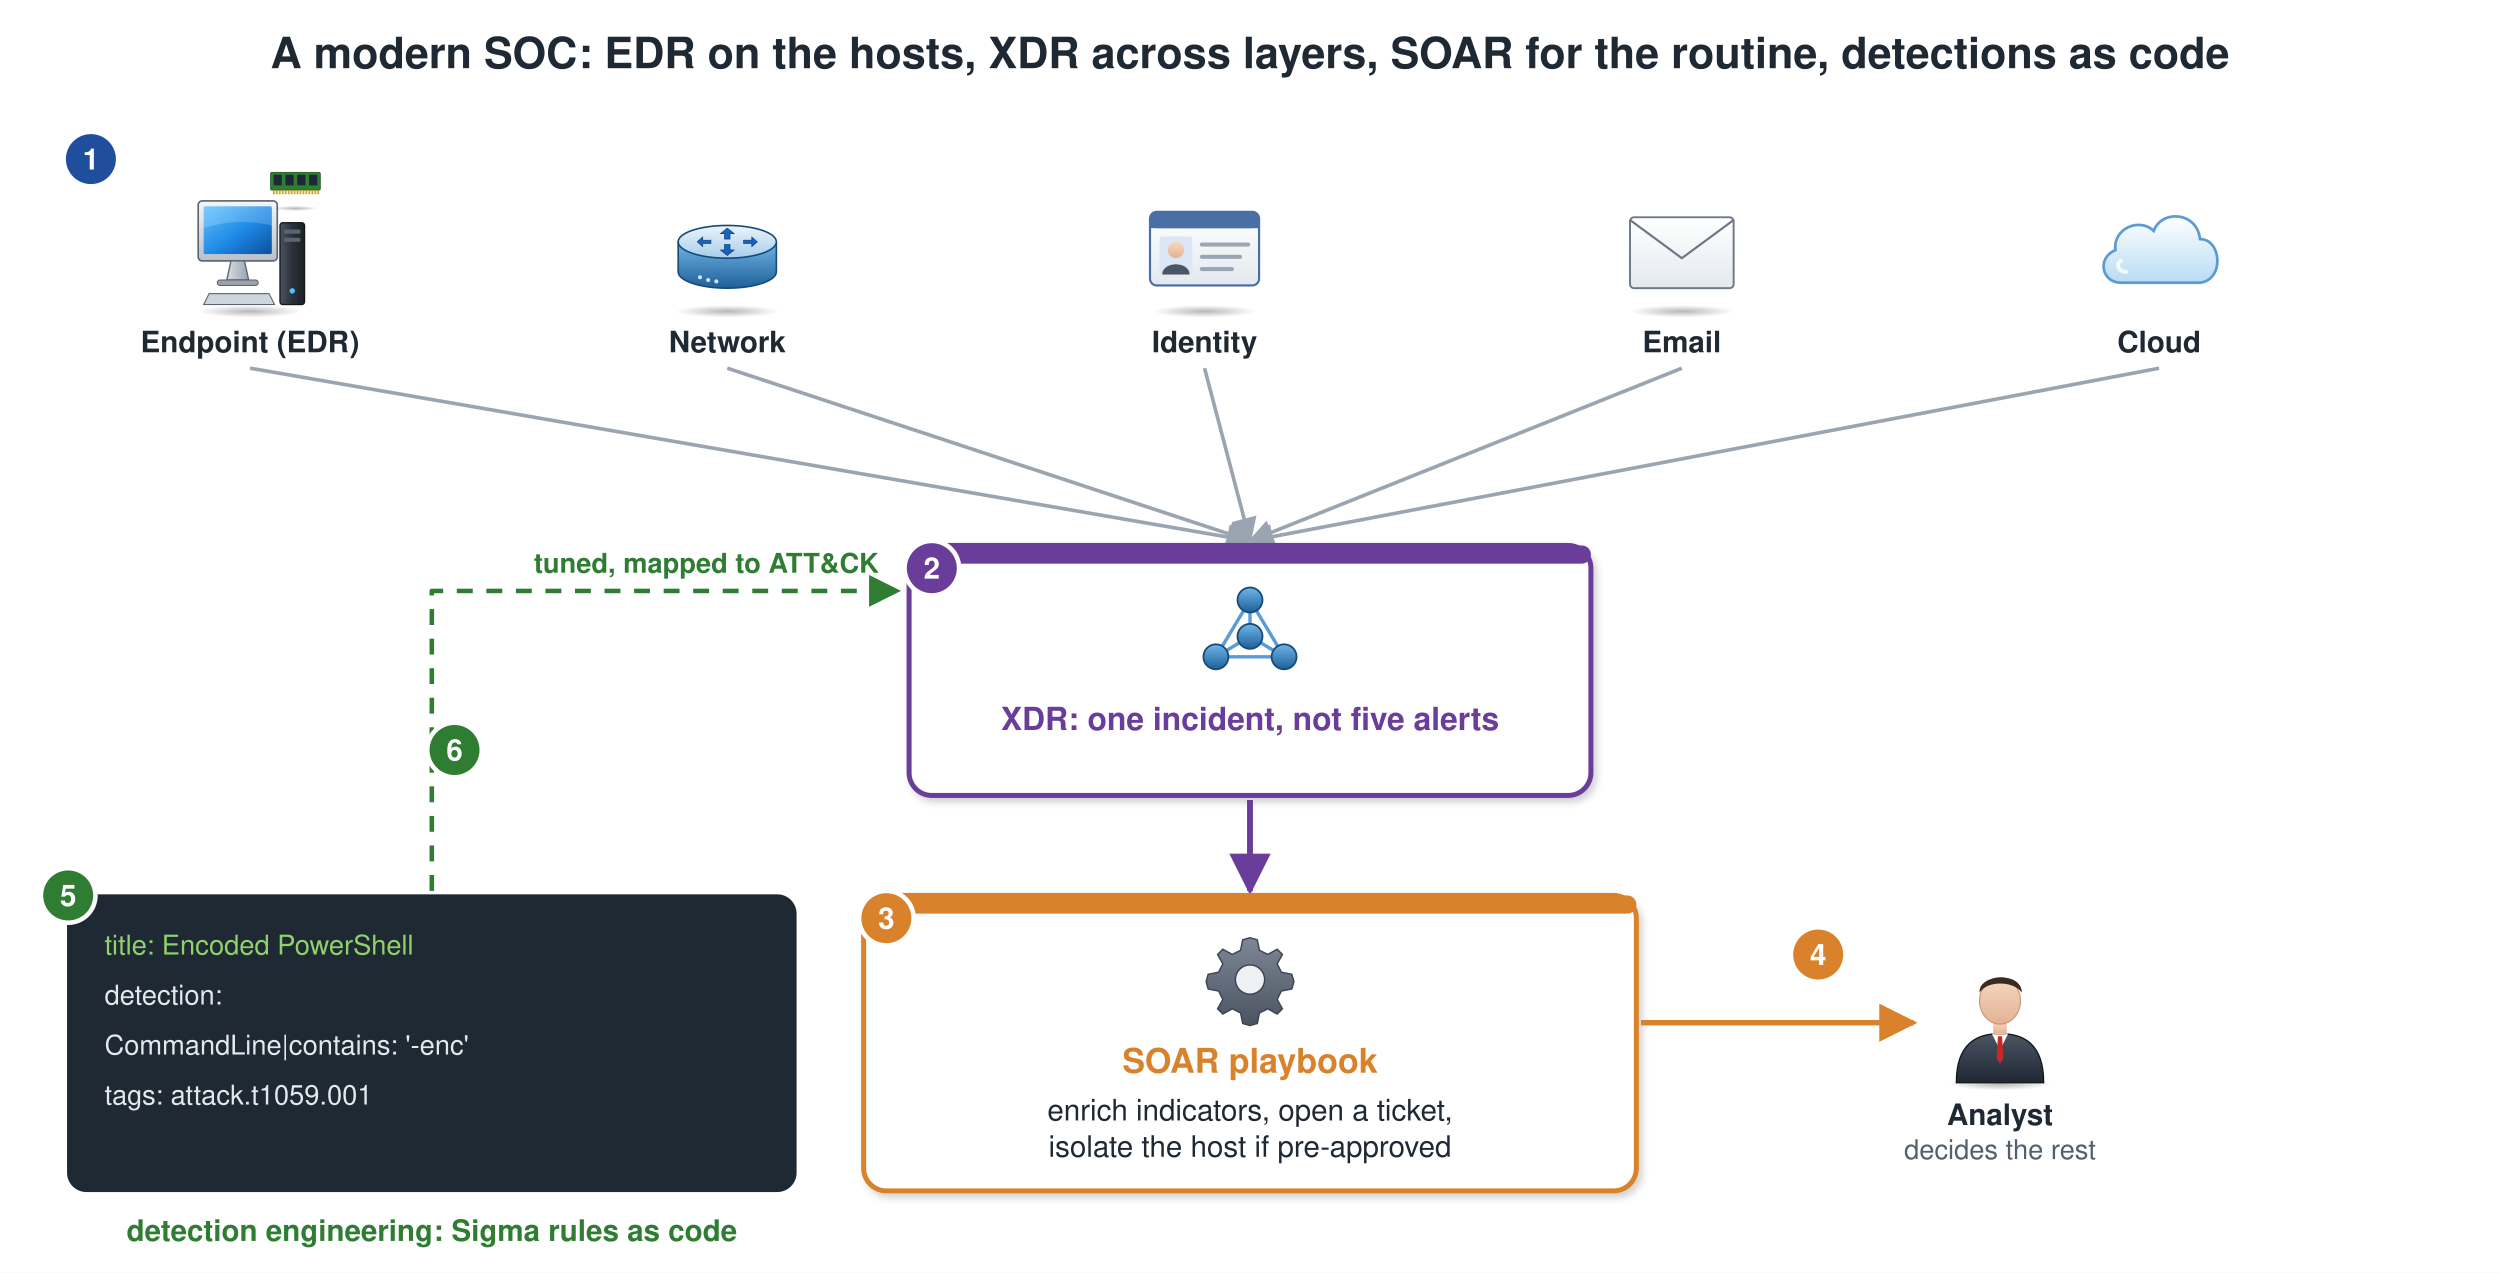
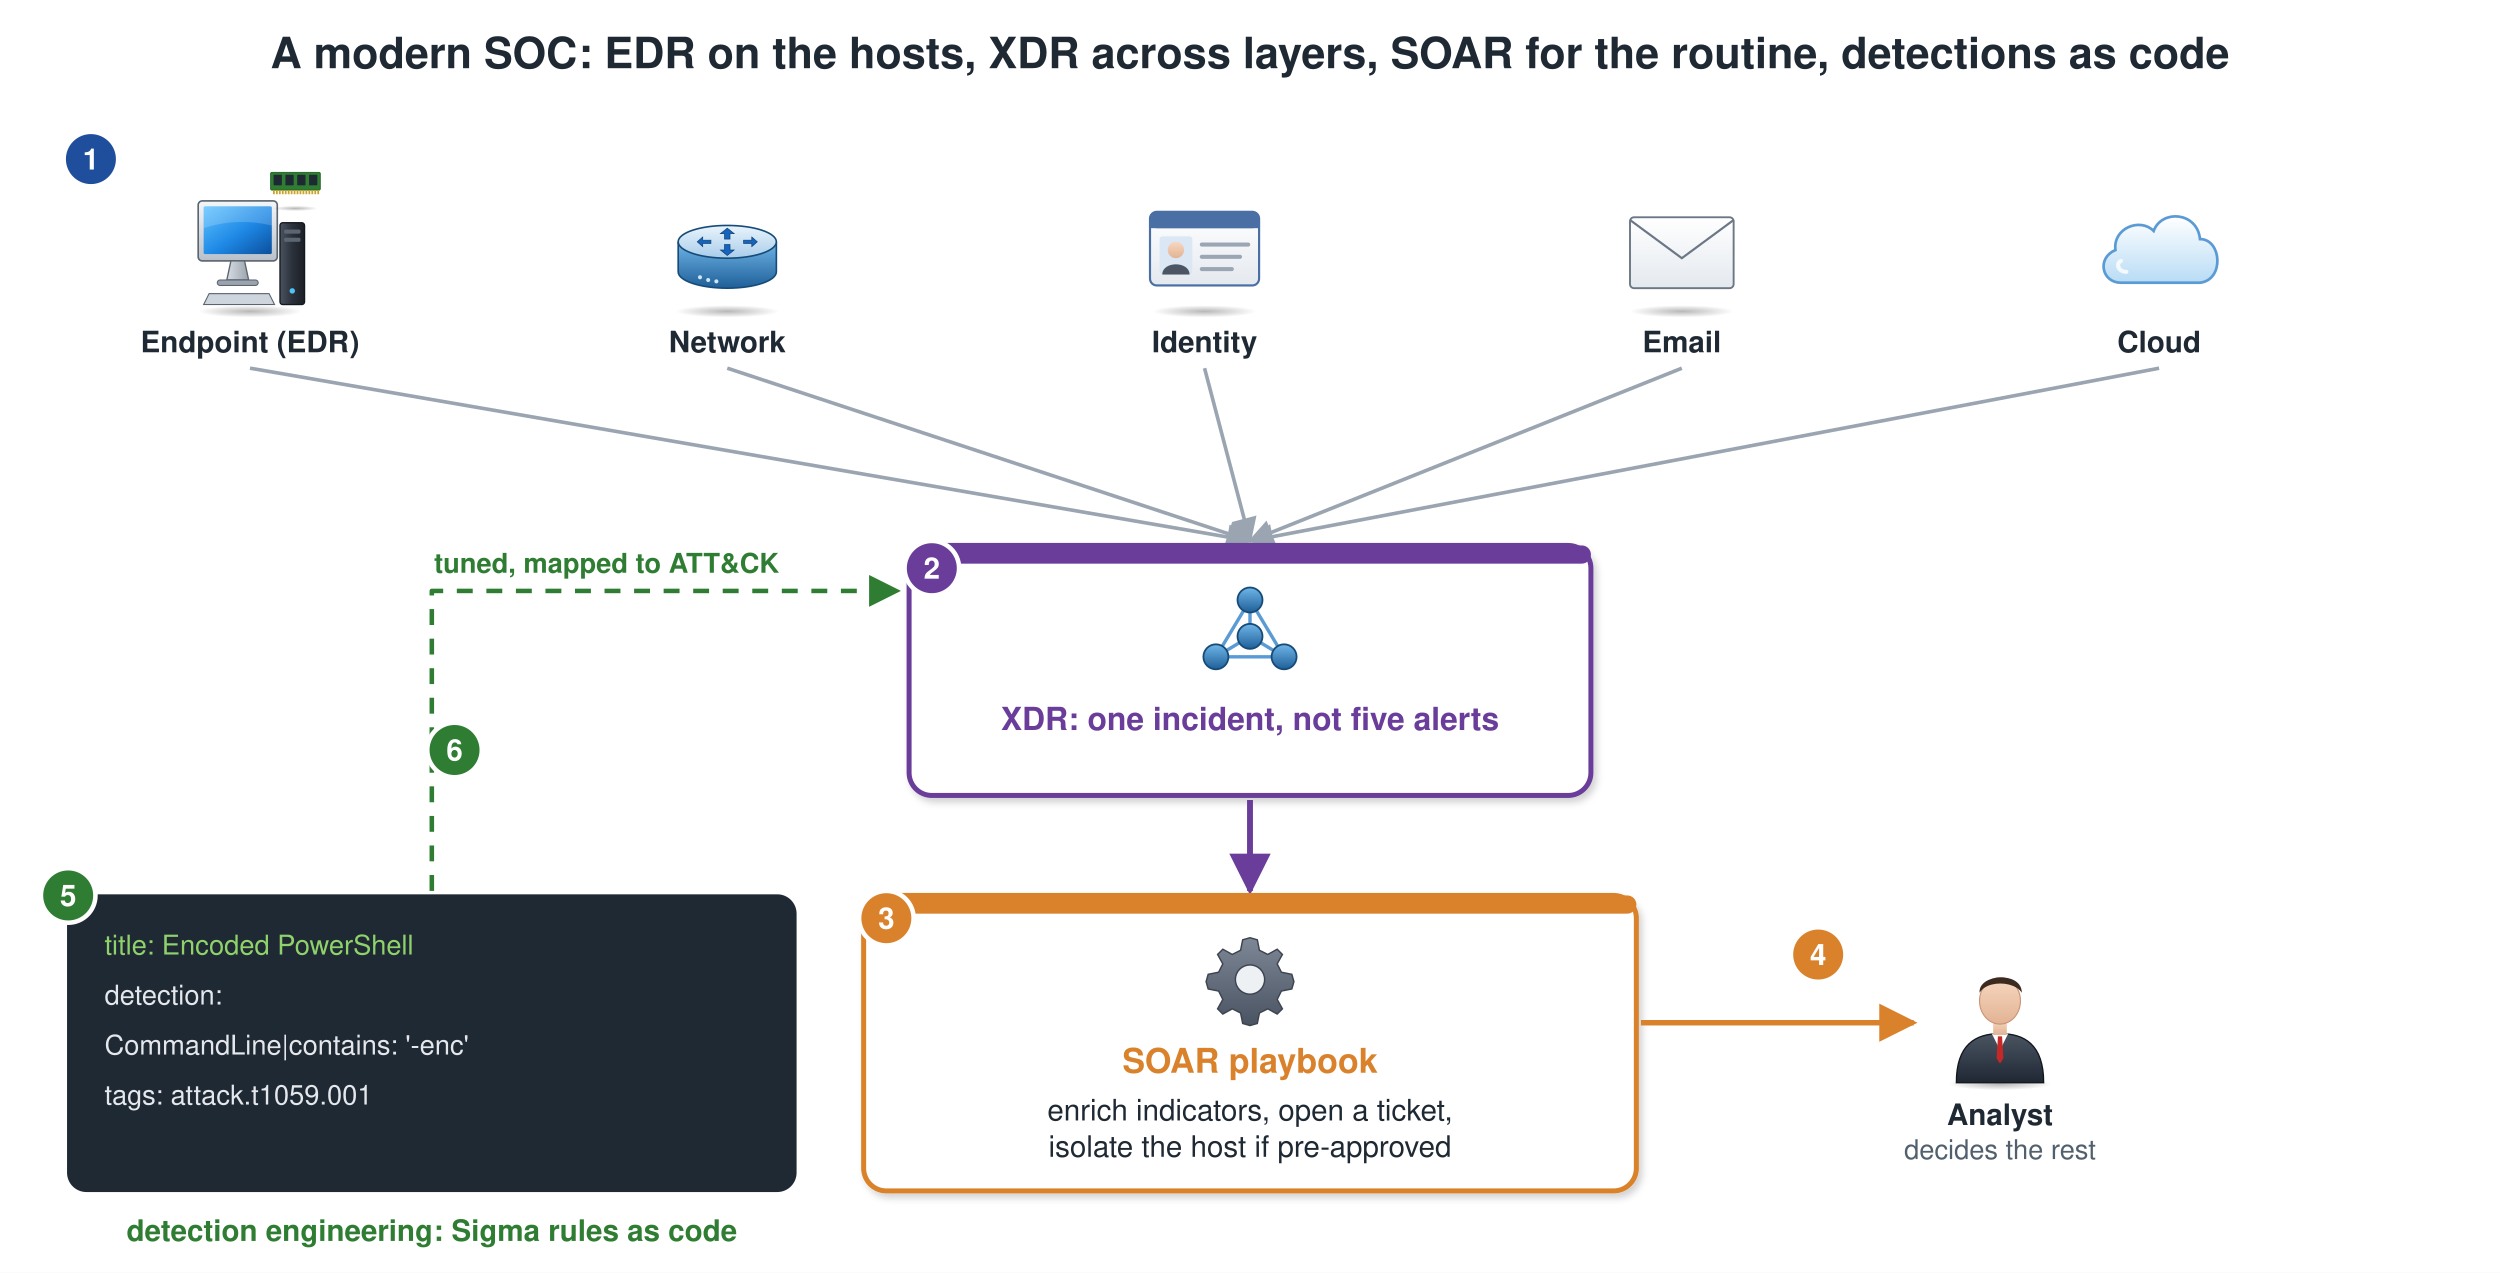
<svg xmlns="http://www.w3.org/2000/svg" viewBox="0 0 1100 560" width="1100" height="560" role="img" aria-labelledby="t d">
  <style>@media (prefers-reduced-motion: no-preference){.st{animation:fig-in .7s ease-out both}.s1{animation-delay:0.00s}.s2{animation-delay:0.90s}.s3{animation-delay:1.80s}.s4{animation-delay:2.70s}.s5{animation-delay:3.60s}.s6{animation-delay:4.50s}}@keyframes fig-in{from{opacity:0}to{opacity:1}}</style>
  <defs>
    <linearGradient id="g-box" x1="0" y1="0" x2="0" y2="1">
      <stop offset="0" stop-color="#f3f8fe" />
      <stop offset="1" stop-color="#c9ddf4" />
    </linearGradient>
    <filter id="f-drop" x="-10%" y="-10%" width="130%" height="140%">
      <feDropShadow dx="1.5" dy="2" stdDeviation="1.6" flood-color="#000" flood-opacity=".18" />
    </filter>
    <marker id="a-2e7d32" viewBox="0 0 10 10" refX="9" refY="5" markerWidth="7" markerHeight="7" orient="auto-start-reverse">
      <path d="M0 0 L10 5 L0 10 Z" fill="#2e7d32" />
    </marker>
    <marker id="a-6a3d9a" viewBox="0 0 10 10" refX="9" refY="5" markerWidth="7" markerHeight="7" orient="auto-start-reverse">
      <path d="M0 0 L10 5 L0 10 Z" fill="#6a3d9a" />
    </marker>
    <marker id="a-9aa5b1" viewBox="0 0 10 10" refX="9" refY="5" markerWidth="7" markerHeight="7" orient="auto-start-reverse">
      <path d="M0 0 L10 5 L0 10 Z" fill="#9aa5b1" />
    </marker>
    <marker id="a-d9822b" viewBox="0 0 10 10" refX="9" refY="5" markerWidth="7" markerHeight="7" orient="auto-start-reverse">
      <path d="M0 0 L10 5 L0 10 Z" fill="#d9822b" />
    </marker>
    <linearGradient id="g-steel" x1="0" y1="0" x2="1" y2="0">
      <stop offset="0" stop-color="#4a5361" />
      <stop offset=".5" stop-color="#2b313a" />
      <stop offset="1" stop-color="#1c2027" />
    </linearGradient>
    <linearGradient id="g-steel-top" x1="0" y1="0" x2="0" y2="1">
      <stop offset="0" stop-color="#7d8796" />
      <stop offset="1" stop-color="#4a5361" />
    </linearGradient>
    <linearGradient id="g-silver" x1="0" y1="0" x2="0" y2="1">
      <stop offset="0" stop-color="#f4f6f8" />
      <stop offset="1" stop-color="#b9c0c9" />
    </linearGradient>
    <linearGradient id="g-silver-side" x1="0" y1="0" x2="1" y2="0">
      <stop offset="0" stop-color="#d8dde3" />
      <stop offset="1" stop-color="#9aa3ae" />
    </linearGradient>
    <linearGradient id="g-screen" x1="0" y1="0" x2="1" y2="1">
      <stop offset="0" stop-color="#5fc3ff" />
      <stop offset=".55" stop-color="#1e88e5" />
      <stop offset="1" stop-color="#0b4f9c" />
    </linearGradient>
    <linearGradient id="g-router" x1="0" y1="0" x2="0" y2="1">
      <stop offset="0" stop-color="#6fb6e8" />
      <stop offset="1" stop-color="#1f5f99" />
    </linearGradient>
    <linearGradient id="g-router-top" x1="0" y1="0" x2="0" y2="1">
      <stop offset="0" stop-color="#e9f4fc" />
      <stop offset="1" stop-color="#a9cdea" />
    </linearGradient>
    <linearGradient id="g-db" x1="0" y1="0" x2="1" y2="0">
      <stop offset="0" stop-color="#8e99a6" />
      <stop offset=".45" stop-color="#e3e7eb" />
      <stop offset="1" stop-color="#7b8693" />
    </linearGradient>
    <linearGradient id="g-brick" x1="0" y1="0" x2="0" y2="1">
      <stop offset="0" stop-color="#e2774f" />
      <stop offset="1" stop-color="#b2472a" />
    </linearGradient>
    <linearGradient id="g-cloud" x1="0" y1="0" x2="0" y2="1">
      <stop offset="0" stop-color="#ffffff" />
      <stop offset="1" stop-color="#b8dcf5" />
    </linearGradient>
    <linearGradient id="g-skin" x1="0" y1="0" x2="0" y2="1">
      <stop offset="0" stop-color="#f7d7bf" />
      <stop offset="1" stop-color="#e2b394" />
    </linearGradient>
    <linearGradient id="g-suit" x1="0" y1="0" x2="0" y2="1">
      <stop offset="0" stop-color="#4b5563" />
      <stop offset="1" stop-color="#1f2733" />
    </linearGradient>
    <linearGradient id="g-suit2" x1="0" y1="0" x2="0" y2="1">
      <stop offset="0" stop-color="#7b5ea7" />
      <stop offset="1" stop-color="#46336b" />
    </linearGradient>
    <linearGradient id="g-hood" x1="0" y1="0" x2="0" y2="1">
      <stop offset="0" stop-color="#3a3f47" />
      <stop offset="1" stop-color="#0f1216" />
    </linearGradient>
    <linearGradient id="g-robot" x1="0" y1="0" x2="0" y2="1">
      <stop offset="0" stop-color="#e8eef5" />
      <stop offset="1" stop-color="#9fb0c3" />
    </linearGradient>
    <linearGradient id="g-gold" x1="0" y1="0" x2="0" y2="1">
      <stop offset="0" stop-color="#ffe08a" />
      <stop offset="1" stop-color="#d49a1f" />
    </linearGradient>
    <linearGradient id="g-paper" x1="0" y1="0" x2="0" y2="1">
      <stop offset="0" stop-color="#ffffff" />
      <stop offset="1" stop-color="#e4e9ef" />
    </linearGradient>
    <linearGradient id="g-green" x1="0" y1="0" x2="0" y2="1">
      <stop offset="0" stop-color="#7fd38b" />
      <stop offset="1" stop-color="#2e8b45" />
    </linearGradient>
    <linearGradient id="g-red" x1="0" y1="0" x2="0" y2="1">
      <stop offset="0" stop-color="#ff8a80" />
      <stop offset="1" stop-color="#c62828" />
    </linearGradient>
    <radialGradient id="g-shadow">
      <stop offset="0" stop-color="#000" stop-opacity=".28" />
      <stop offset="1" stop-color="#000" stop-opacity="0" />
    </radialGradient>
    <linearGradient id="g-suit3" x1="0" y1="0" x2="0" y2="1">
      <stop offset="0" stop-color="#2e86c1" />
      <stop offset="1" stop-color="#1b4f72" />
    </linearGradient>
    <symbol id="i-desktop" viewBox="0 0 100 100">
      <ellipse cx="50" cy="95" rx="38" ry="4.5" fill="url(#g-shadow)" />
      <rect x="12" y="14" width="58" height="44" rx="3" fill="url(#g-silver)" stroke="#5b6570" stroke-width="1.2" />
      <rect x="16" y="18" width="50" height="35" rx="1" fill="url(#g-screen)" />
      <path d="M16 18 h50 v14 Q40 26 16 34 Z" fill="#fff" opacity=".18" />
      <path d="M36 58 h10 l3 14 h-16 Z" fill="url(#g-silver-side)" stroke="#5b6570" stroke-width="1" />
      <rect x="26" y="72" width="30" height="4" rx="2" fill="#9aa3ae" stroke="#5b6570" stroke-width=".8" />
      <rect x="72" y="30" width="18" height="60" rx="2" fill="url(#g-steel)" stroke="#14181d" stroke-width="1" />
      <rect x="75" y="35" width="12" height="3" rx="1" fill="#5c6672" />
      <rect x="75" y="41" width="12" height="3" rx="1" fill="#5c6672" />
      <circle cx="81" cy="80" r="2" fill="#4fc3f7" />
      <path d="M20 82 h44 l4 8 h-52 Z" fill="#cfd5dc" stroke="#5b6570" stroke-width=".8" />
    </symbol>
    <symbol id="i-router" viewBox="0 0 100 100">
      <ellipse cx="50" cy="95" rx="38" ry="4.5" fill="url(#g-shadow)" />
      <path d="M14 44 v22 a36 12 0 0 0 72 0 v-22" fill="url(#g-router)" stroke="#164b78" stroke-width="1.2" />
      <ellipse cx="50" cy="44" rx="36" ry="12" fill="url(#g-router-top)" stroke="#164b78" stroke-width="1.2" />
      <g fill="#1565c0" stroke="#0d3c6e" stroke-width=".5">
        <path d="M50 34 l-5 4 h3 v4 h4 v-4 h3 Z" />
        <path d="M50 54 l-5 -4 h3 v-4 h4 v4 h3 Z" transform="translate(0,0)" />
        <path d="M28 44 l4 -3.5 v2.3 h6 v2.4 h-6 v2.3 Z" />
        <path d="M72 44 l-4 -3.5 v2.3 h-6 v2.4 h6 v2.3 Z" />
      </g>
      <g fill="#cfe6f7">
        <circle cx="30" cy="70" r="1.5" />
        <circle cx="36" cy="72" r="1.5" />
        <circle cx="42" cy="73" r="1.5" />
      </g>
    </symbol>
    <symbol id="i-idcard" viewBox="0 0 100 100">
      <ellipse cx="50" cy="95" rx="38" ry="4.5" fill="url(#g-shadow)" />
      <rect x="10" y="22" width="80" height="54" rx="5" fill="url(#g-paper)" stroke="#4a6fa5" stroke-width="1.6" />
      <rect x="10" y="22" width="80" height="12" rx="5" fill="#4a6fa5" />
      <rect x="10" y="29" width="80" height="5" fill="#4a6fa5" />
      <rect x="17" y="40" width="24" height="28" rx="2" fill="#dbe7f5" />
      <circle cx="29" cy="50" r="6" fill="url(#g-skin)" />
      <path d="M19 68 C19 58 39 58 39 68 Z" fill="#4b5563" />
      <g stroke="#9aa6b3" stroke-width="3" stroke-linecap="round">
        <line x1="48" y1="46" x2="82" y2="46" />
        <line x1="48" y1="55" x2="76" y2="55" />
        <line x1="48" y1="64" x2="70" y2="64" />
      </g>
    </symbol>
    <symbol id="i-envelope" viewBox="0 0 100 100">
      <ellipse cx="50" cy="95" rx="38" ry="4.5" fill="url(#g-shadow)" />
      <rect x="12" y="26" width="76" height="52" rx="3" fill="url(#g-paper)" stroke="#6b7785" stroke-width="1.4" />
      <path d="M12 28 L50 56 L88 28" fill="none" stroke="#6b7785" stroke-width="1.6" />
    </symbol>
    <symbol id="i-cloud" viewBox="0 0 100 100">
      <path d="M22 74 C8 74 4 56 18 50 C16 34 36 26 46 36 C52 20 78 22 80 42 C96 42 98 72 80 74 Z" fill="url(#g-cloud)" stroke="#5b9bd5" stroke-width="2" />
      <path d="M26 66 C20 66 18 60 22 58" fill="none" stroke="#fff" stroke-width="3" stroke-linecap="round" opacity=".8" />
    </symbol>
    <symbol id="i-memory" viewBox="0 0 100 100">
      <ellipse cx="50" cy="95" rx="38" ry="4.5" fill="url(#g-shadow)" />
      <rect x="8" y="34" width="84" height="30" rx="2" fill="#2e7d32" stroke="#1b5e20" stroke-width="1.4" />
      <rect x="13" y="38" width="14" height="18" rx="1" fill="#1f2933" />
      <rect x="33" y="38" width="14" height="18" rx="1" fill="#1f2933" />
      <rect x="53" y="38" width="14" height="18" rx="1" fill="#1f2933" />
      <rect x="73" y="38" width="14" height="18" rx="1" fill="#1f2933" />
      <rect x="12" y="64" width="3" height="7" fill="#c9a227" />
      <rect x="17" y="64" width="3" height="7" fill="#c9a227" />
      <rect x="22" y="64" width="3" height="7" fill="#c9a227" />
      <rect x="27" y="64" width="3" height="7" fill="#c9a227" />
      <rect x="32" y="64" width="3" height="7" fill="#c9a227" />
      <rect x="37" y="64" width="3" height="7" fill="#c9a227" />
      <rect x="42" y="64" width="3" height="7" fill="#c9a227" />
      <rect x="47" y="64" width="3" height="7" fill="#c9a227" />
      <rect x="52" y="64" width="3" height="7" fill="#c9a227" />
      <rect x="57" y="64" width="3" height="7" fill="#c9a227" />
      <rect x="62" y="64" width="3" height="7" fill="#c9a227" />
      <rect x="67" y="64" width="3" height="7" fill="#c9a227" />
      <rect x="72" y="64" width="3" height="7" fill="#c9a227" />
      <rect x="77" y="64" width="3" height="7" fill="#c9a227" />
      <rect x="82" y="64" width="3" height="7" fill="#c9a227" />
      <rect x="87" y="64" width="3" height="7" fill="#c9a227" />
    </symbol>
    <symbol id="i-nodes" viewBox="0 0 100 100">
      <g stroke="#5b9bd5" stroke-width="3">
        <line x1="50" y1="20" x2="20" y2="70" />
        <line x1="50" y1="20" x2="80" y2="70" />
        <line x1="20" y1="70" x2="80" y2="70" />
        <line x1="50" y1="20" x2="50" y2="52" />
        <line x1="20" y1="70" x2="50" y2="52" />
        <line x1="80" y1="70" x2="50" y2="52" />
      </g>
      <circle cx="50" cy="20" r="11" fill="url(#g-router)" stroke="#164b78" stroke-width="1.6" />
      <circle cx="20" cy="70" r="11" fill="url(#g-router)" stroke="#164b78" stroke-width="1.6" />
      <circle cx="80" cy="70" r="11" fill="url(#g-router)" stroke="#164b78" stroke-width="1.6" />
      <circle cx="50" cy="52" r="11" fill="url(#g-router)" stroke="#164b78" stroke-width="1.6" />
    </symbol>
    <symbol id="i-gear" viewBox="0 0 100 100">
      <path d="M50 10 l7 2 2 10 8 4 9 -5 5 5 -5 9 4 8 10 2 2 7 -2 7 -10 2 -4 8 5 9 -5 5 -9 -5 -8 4 -2 10 -7 2 -7 -2 -2 -10 -8 -4 -9 5 -5 -5 5 -9 -4 -8 -10 -2 -2 -7 2 -7 10 -2 4 -8 -5 -9 5 -5 9 5 8 -4 2 -10 Z" fill="url(#g-steel-top)" stroke="#3d4450" stroke-width="1.4" />
      <circle cx="50" cy="50" r="14" fill="#eef1f4" stroke="#3d4450" stroke-width="1.4" />
    </symbol>
    <symbol id="i-user" viewBox="0 0 100 100">
      <ellipse cx="50" cy="95" rx="38" ry="4.5" fill="url(#g-shadow)" />
      <path d="M18 94 C18 66 32 58 50 58 C68 58 82 66 82 94 Z" fill="url(#g-suit)" stroke="#11161c" stroke-width="1" />
      <path d="M44 58 L50 70 L56 58 Z" fill="#fff" />
      <path d="M48.5 60 L51.5 60 L52.5 76 L50 80 L47.5 76 Z" fill="#c62828" />
      <rect x="45" y="48" width="10" height="11" fill="url(#g-skin)" />
      <ellipse cx="50" cy="34" rx="15" ry="17" fill="url(#g-skin)" stroke="#c89273" stroke-width=".8" />
      <path d="M35 28 C34 14 66 12 66 28 C62 22 52 20 44 22 C40 23 37 25 35 28 Z" fill="#3b2a20" />
    </symbol>
  </defs>
  <rect width="1100" height="560" fill="#ffffff" />
  <text x="550.0" y="30.0" font-family="Helvetica, Arial, sans-serif" font-size="19" fill="#1f2933" font-weight="bold" text-anchor="middle">A modern SOC: EDR on the hosts, XDR across layers, SOAR for the routine, detections as code</text>
  <g class="st s1">
    <use href="#i-desktop" x="80.0" y="80.0" width="60" height="60" />
    <text x="110.0" y="155.0" font-family="Helvetica, Arial, sans-serif" font-size="13" fill="#1f2933" font-weight="bold" text-anchor="middle">Endpoint (EDR)</text>
  </g>
  <g class="st s2">
    <path d="M110.0 162.0 L550.0 238.0" fill="none" stroke="#9aa5b1" stroke-width="1.6" marker-end="url(#a-9aa5b1)" stroke-linejoin="round" />
  </g>
  <g class="st s1">
    <use href="#i-router" x="290.0" y="80.0" width="60" height="60" />
    <text x="320.0" y="155.0" font-family="Helvetica, Arial, sans-serif" font-size="13" fill="#1f2933" font-weight="bold" text-anchor="middle">Network</text>
  </g>
  <g class="st s2">
    <path d="M320.0 162.0 L550.0 238.0" fill="none" stroke="#9aa5b1" stroke-width="1.6" marker-end="url(#a-9aa5b1)" stroke-linejoin="round" />
  </g>
  <g class="st s1">
    <use href="#i-idcard" x="500.0" y="80.0" width="60" height="60" />
    <text x="530.0" y="155.0" font-family="Helvetica, Arial, sans-serif" font-size="13" fill="#1f2933" font-weight="bold" text-anchor="middle">Identity</text>
  </g>
  <g class="st s2">
    <path d="M530.0 162.0 L550.0 238.0" fill="none" stroke="#9aa5b1" stroke-width="1.6" marker-end="url(#a-9aa5b1)" stroke-linejoin="round" />
  </g>
  <g class="st s1">
    <use href="#i-envelope" x="710.0" y="80.0" width="60" height="60" />
    <text x="740.0" y="155.0" font-family="Helvetica, Arial, sans-serif" font-size="13" fill="#1f2933" font-weight="bold" text-anchor="middle">Email</text>
  </g>
  <g class="st s2">
    <path d="M740.0 162.0 L550.0 238.0" fill="none" stroke="#9aa5b1" stroke-width="1.6" marker-end="url(#a-9aa5b1)" stroke-linejoin="round" />
  </g>
  <g class="st s1">
    <use href="#i-cloud" x="920.0" y="80.0" width="60" height="60" />
    <text x="950.0" y="155.0" font-family="Helvetica, Arial, sans-serif" font-size="13" fill="#1f2933" font-weight="bold" text-anchor="middle">Cloud</text>
  </g>
  <g class="st s2">
    <path d="M950.0 162.0 L550.0 238.0" fill="none" stroke="#9aa5b1" stroke-width="1.6" marker-end="url(#a-9aa5b1)" stroke-linejoin="round" />
  </g>
  <g class="st s1">
    <use href="#i-memory" x="117.0" y="67.0" width="26" height="26" />
  </g>
  <g class="st s1">
    <circle cx="40" cy="70" r="12" fill="#1f4e9c" stroke="#fff" stroke-width="2" />
    <text x="40.0" y="74.6" font-family="Helvetica, Arial, sans-serif" font-size="13" fill="#fff" font-weight="bold" text-anchor="middle">1</text>
  </g>
  <g class="st s2">
    <rect x="400" y="240" width="300" height="110" rx="10" fill="#ffffff" stroke="#6a3d9a" stroke-width="2.2" filter="url(#f-drop)" />
    <rect x="400" y="240" width="300" height="8" rx="4" fill="#6a3d9a" />
    <use href="#i-nodes" x="525.0" y="254.0" width="50.0" height="50.0" />
    <text x="550.0" y="321.2" font-family="Helvetica, Arial, sans-serif" font-size="14" fill="#6a3d9a" font-weight="bold" text-anchor="middle">XDR: one incident, not five alerts</text>
  </g>
  <g class="st s2">
    <circle cx="410" cy="250" r="12" fill="#6a3d9a" stroke="#fff" stroke-width="2" />
    <text x="410.0" y="254.6" font-family="Helvetica, Arial, sans-serif" font-size="13" fill="#fff" font-weight="bold" text-anchor="middle">2</text>
  </g>
  <g class="st s3">
    <path d="M550.0 352.0 L550.0 392.0" fill="none" stroke="#6a3d9a" stroke-width="2.6" marker-end="url(#a-6a3d9a)" stroke-linejoin="round" />
  </g>
  <g class="st s3">
    <rect x="380" y="394" width="340" height="130" rx="10" fill="#ffffff" stroke="#d9822b" stroke-width="2.2" filter="url(#f-drop)" />
    <rect x="380" y="394" width="340" height="8" rx="4" fill="#d9822b" />
    <use href="#i-gear" x="527.0" y="408.0" width="46.0" height="46.0" />
    <text x="550.0" y="472.0" font-family="Helvetica, Arial, sans-serif" font-size="15" fill="#d9822b" font-weight="bold" text-anchor="middle">SOAR playbook</text>
    <text x="550.0" y="493.0" font-family="Helvetica, Arial, sans-serif" font-size="13" fill="#1f2933" font-weight="normal" text-anchor="middle">enrich indicators, open a ticket,</text>
    <text x="550.0" y="509.0" font-family="Helvetica, Arial, sans-serif" font-size="13" fill="#1f2933" font-weight="normal" text-anchor="middle">isolate the host if pre-approved</text>
  </g>
  <g class="st s3">
    <circle cx="390" cy="404" r="12" fill="#d9822b" stroke="#fff" stroke-width="2" />
    <text x="390.0" y="408.6" font-family="Helvetica, Arial, sans-serif" font-size="13" fill="#fff" font-weight="bold" text-anchor="middle">3</text>
  </g>
  <g class="st s4">
    <use href="#i-user" x="850.0" y="420.0" width="60" height="60" />
    <text x="880.0" y="495.0" font-family="Helvetica, Arial, sans-serif" font-size="13" fill="#1f2933" font-weight="bold" text-anchor="middle">Analyst</text>
    <text x="880.0" y="510.0" font-family="Helvetica, Arial, sans-serif" font-size="12" fill="#52606d" font-weight="normal" text-anchor="middle">decides the rest</text>
  </g>
  <g class="st s4">
    <path d="M722.0 450.0 L842.0 450.0" fill="none" stroke="#d9822b" stroke-width="2.4" marker-end="url(#a-d9822b)" stroke-linejoin="round" />
  </g>
  <g class="st s4">
    <circle cx="800" cy="420" r="12" fill="#d9822b" stroke="#fff" stroke-width="2" />
    <text x="800.0" y="424.6" font-family="Helvetica, Arial, sans-serif" font-size="13" fill="#fff" font-weight="bold" text-anchor="middle">4</text>
  </g>
  <g class="st s5">
    <rect x="30.0" y="394.0" width="320.0" height="130.0" rx="8" fill="#1f2933" fill-opacity="1" stroke="#1f2933" stroke-width="1" />
  </g>
  <g class="st s5">
    <circle cx="30" cy="394" r="12" fill="#2e7d32" stroke="#fff" stroke-width="2" />
    <text x="30.0" y="398.6" font-family="Helvetica, Arial, sans-serif" font-size="13" fill="#fff" font-weight="bold" text-anchor="middle">5</text>
  </g>
  <g class="st s5">
    <text x="46.0" y="420.0" font-family="Helvetica, Arial, sans-serif" font-size="12" fill="#8fd16a" font-weight="normal" text-anchor="start">title: Encoded PowerShell</text>
  </g>
  <g class="st s5">
    <text x="46.0" y="442.0" font-family="Helvetica, Arial, sans-serif" font-size="12" fill="#e4e7eb" font-weight="normal" text-anchor="start">detection:</text>
  </g>
  <g class="st s5">
    <text x="46.0" y="464.0" font-family="Helvetica, Arial, sans-serif" font-size="12" fill="#e4e7eb" font-weight="normal" text-anchor="start">  CommandLine|contains: '-enc'</text>
  </g>
  <g class="st s5">
    <text x="46.0" y="486.0" font-family="Helvetica, Arial, sans-serif" font-size="12" fill="#e4e7eb" font-weight="normal" text-anchor="start">tags: attack.t1059.001</text>
  </g>
  <g class="st s5">
    <text x="190.0" y="546.0" font-family="Helvetica, Arial, sans-serif" font-size="13" fill="#2e7d32" font-weight="bold" text-anchor="middle">detection engineering: Sigma rules as code</text>
  </g>
  <g class="st s6">
    <path d="M190.0 392.0 L190.0 260.0 L395.0 260.0" fill="none" stroke="#2e7d32" stroke-width="2" stroke-dasharray="7 6" marker-end="url(#a-2e7d32)" stroke-linejoin="round" />
-     <text x="310.8" y="252.0" font-family="Helvetica, Arial, sans-serif" font-size="12" fill="#2e7d32" font-weight="bold" text-anchor="middle">tuned, mapped to ATT&amp;CK</text>
+     <text x="266.9" y="252.0" font-family="Helvetica, Arial, sans-serif" font-size="12" fill="#2e7d32" font-weight="bold" text-anchor="middle">tuned, mapped to ATT&amp;CK</text>
  </g>
  <g class="st s6">
    <circle cx="200" cy="330" r="12" fill="#2e7d32" stroke="#fff" stroke-width="2" />
    <text x="200.0" y="334.6" font-family="Helvetica, Arial, sans-serif" font-size="13" fill="#fff" font-weight="bold" text-anchor="middle">6</text>
  </g>
</svg>
